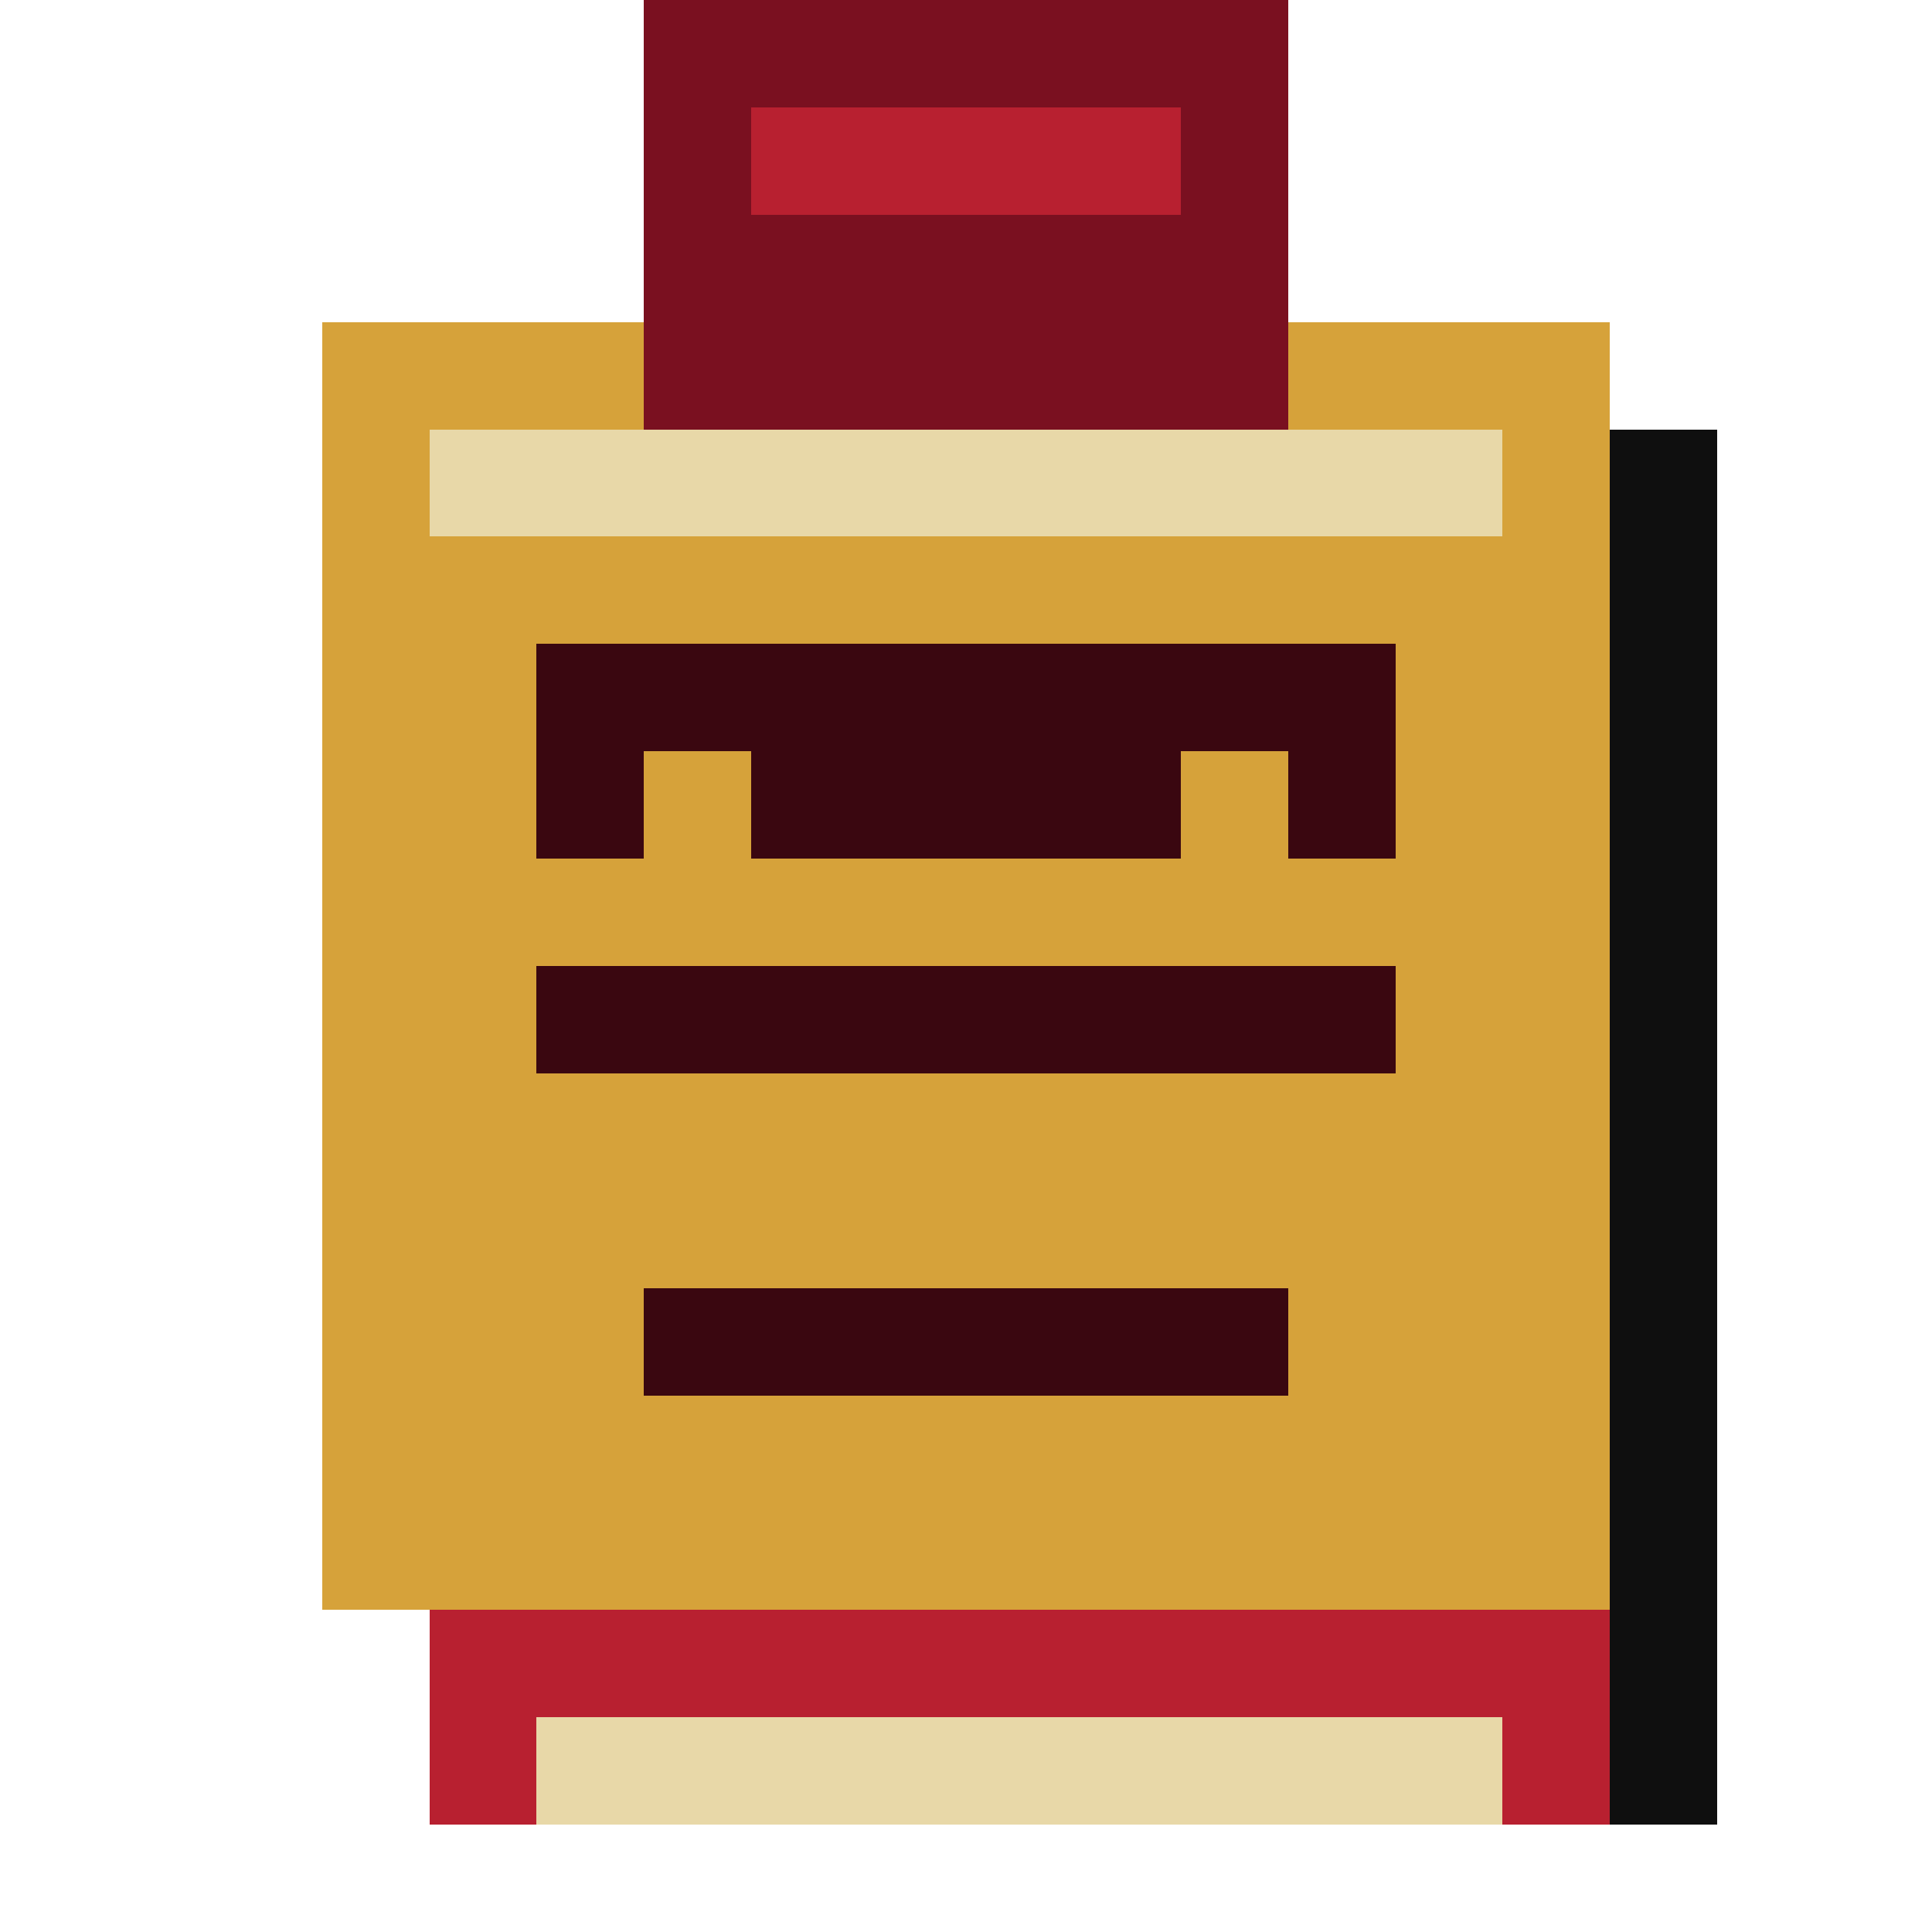
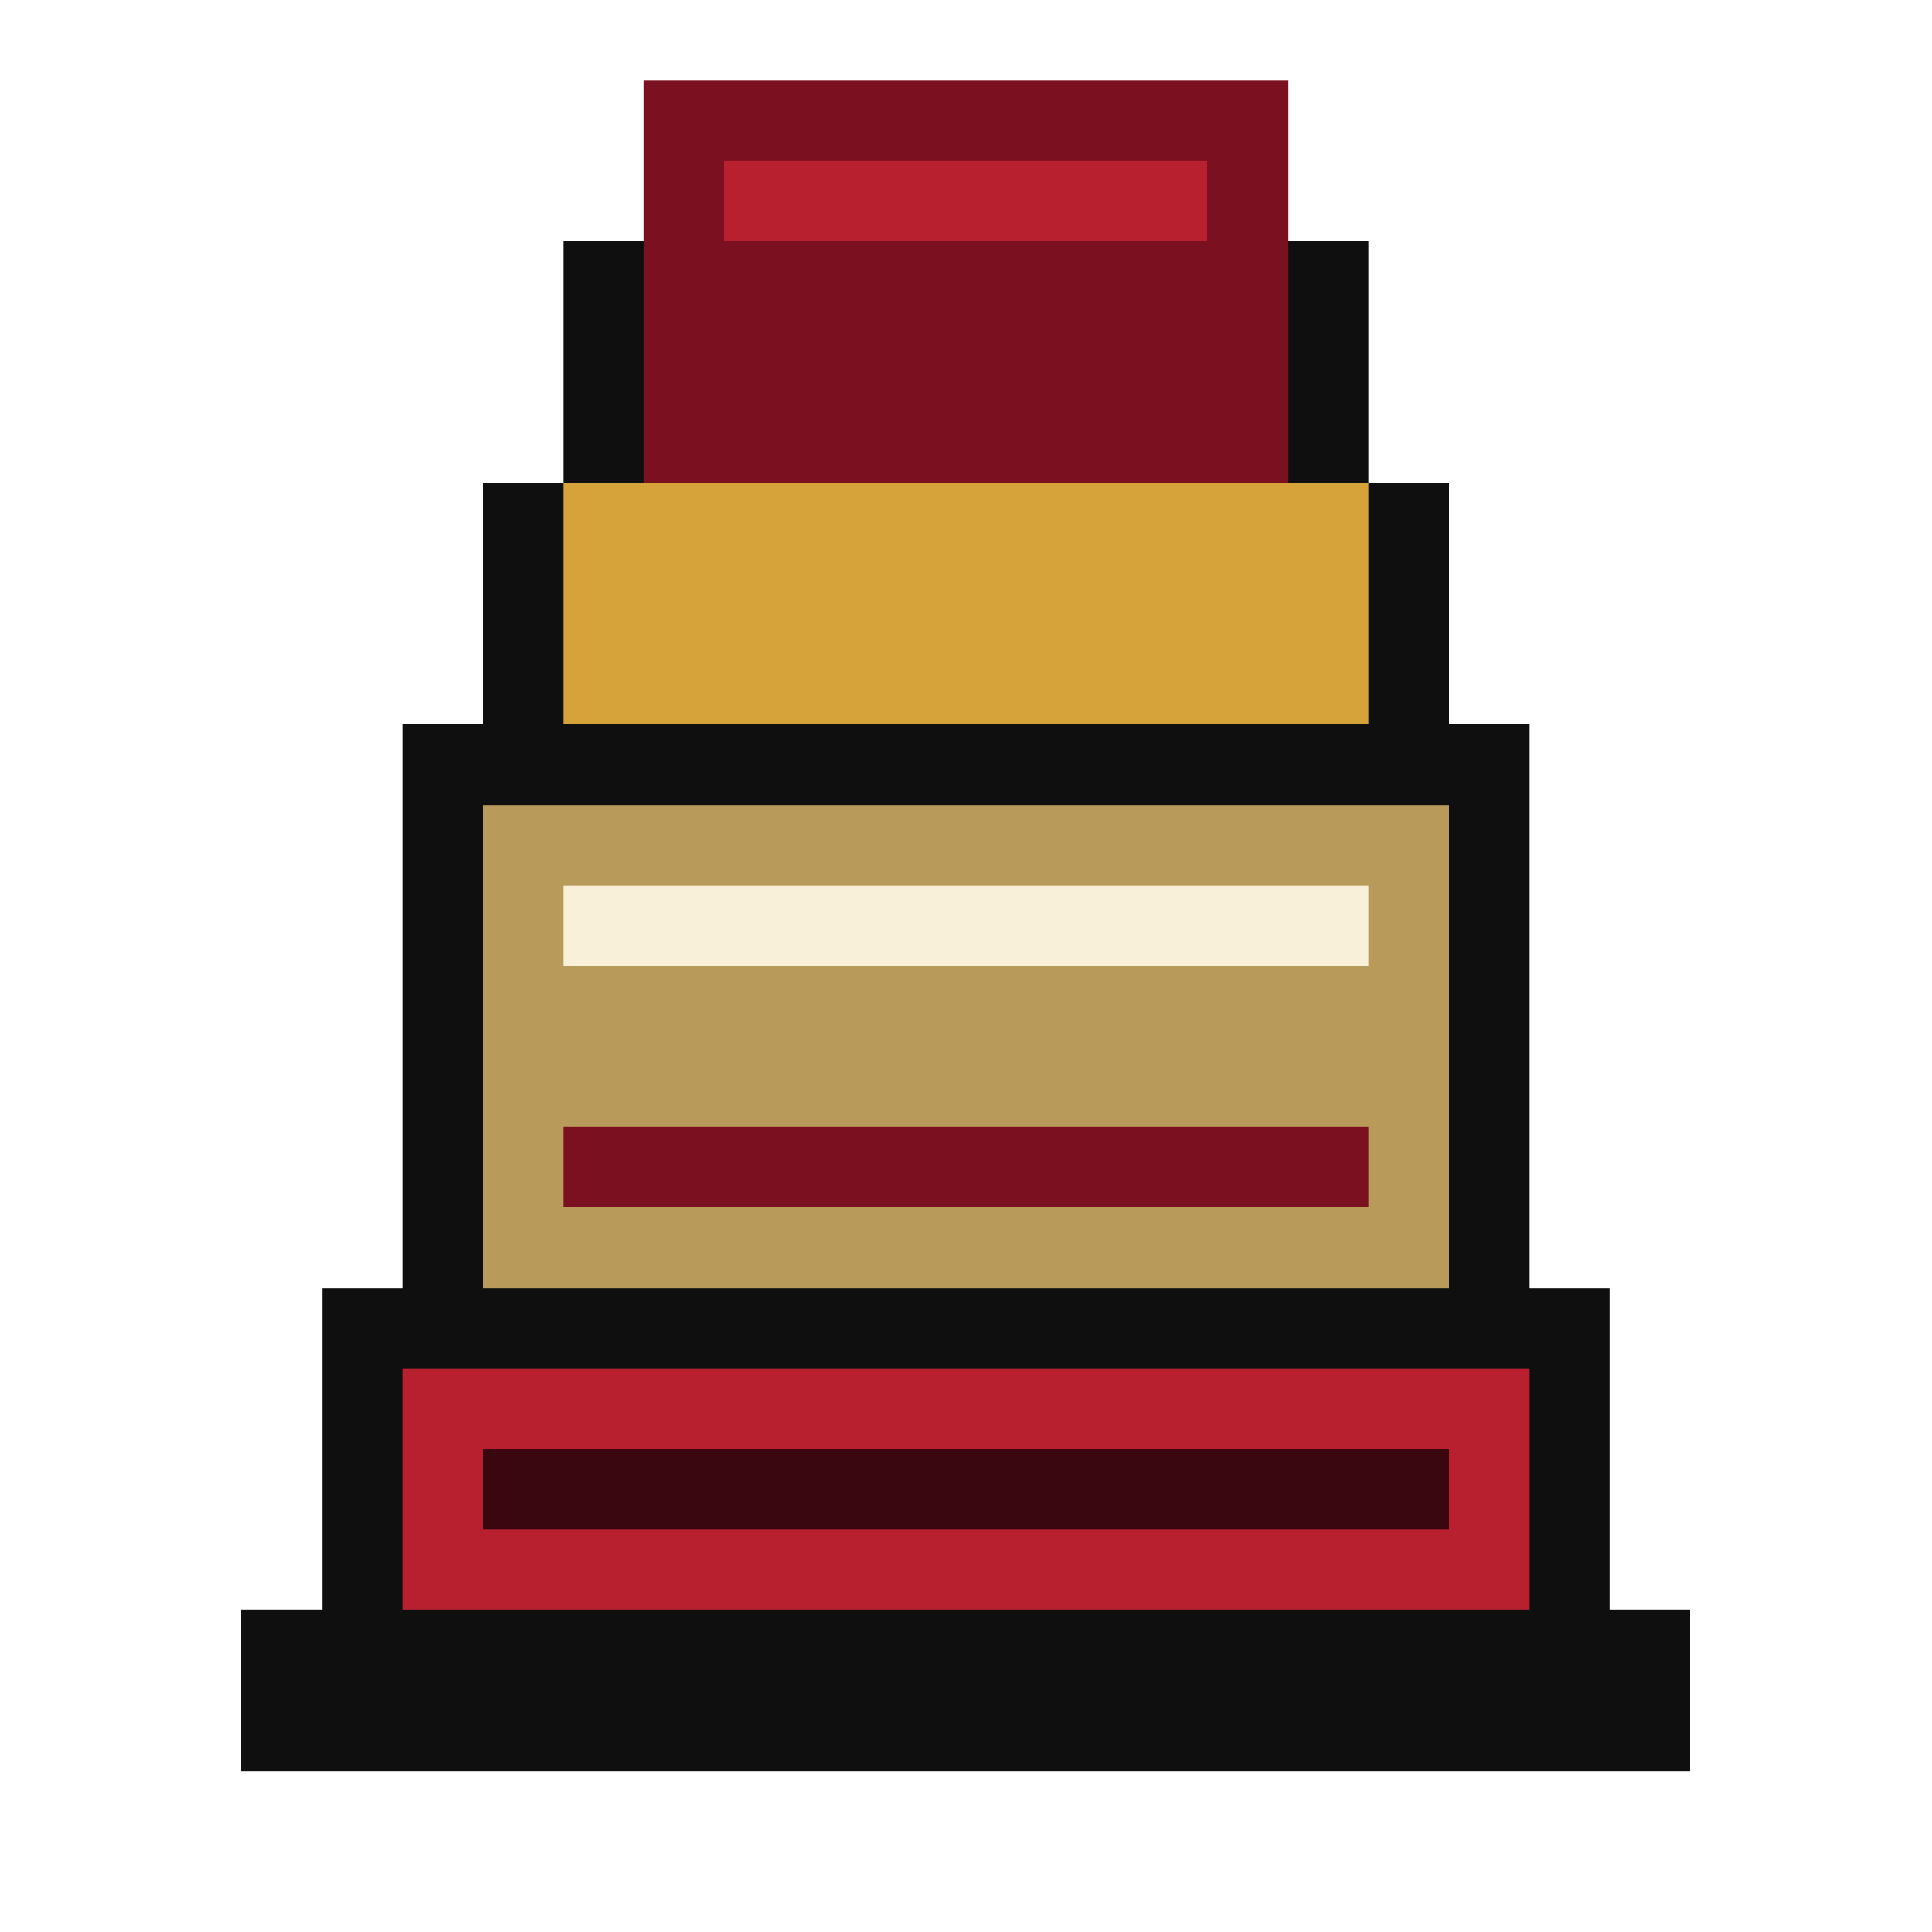
- <svg xmlns="http://www.w3.org/2000/svg" width="18" height="18" shape-rendering="crispEdges">
-   <rect width="18" height="18" fill="none" />
-   <rect x="5" y="4" width="11" height="13" fill="#0F0F0F" />
-   <rect x="3" y="3" width="12" height="12" fill="#D6A23A" />
-   <rect x="6" y="0" width="6" height="4" fill="#7A1020" />
-   <rect x="7" y="1" width="4" height="1" fill="#B82030" />
-   <rect x="4" y="4" width="10" height="1" fill="#E8D8A8" />
-   <rect x="5" y="6" width="8" height="2" fill="#3A0710" />
-   <rect x="6" y="7" width="1" height="1" fill="#D6A23A" />
-   <rect x="11" y="7" width="1" height="1" fill="#D6A23A" />
-   <rect x="5" y="9" width="8" height="1" fill="#3A0710" />
-   <rect x="6" y="12" width="6" height="1" fill="#3A0710" />
-   <rect x="4" y="15" width="11" height="2" fill="#B82030" />
-   <rect x="5" y="16" width="9" height="1" fill="#E8D8A8" />
+ <svg xmlns="http://www.w3.org/2000/svg" width="24" height="24" shape-rendering="crispEdges">
+   <rect width="24" height="24" fill="none" />
+   <rect x="7" y="3" width="10" height="3" fill="#0F0F0F" />
+   <rect x="8" y="1" width="8" height="5" fill="#7A1020" />
+   <rect x="9" y="2" width="6" height="1" fill="#B82030" />
+   <rect x="6" y="6" width="12" height="4" fill="#0F0F0F" />
+   <rect x="7" y="6" width="10" height="3" fill="#D6A23A" />
+   <rect x="5" y="9" width="14" height="8" fill="#0F0F0F" />
+   <rect x="6" y="10" width="12" height="6" fill="#B89A5A" />
+   <rect x="7" y="11" width="10" height="1" fill="#F8F0D8" />
+   <rect x="7" y="14" width="10" height="1" fill="#7A1020" />
+   <rect x="4" y="16" width="16" height="5" fill="#0F0F0F" />
+   <rect x="5" y="17" width="14" height="3" fill="#B82030" />
+   <rect x="6" y="18" width="12" height="1" fill="#3A0710" />
+   <rect x="3" y="20" width="18" height="2" fill="#0F0F0F" />
</svg>
